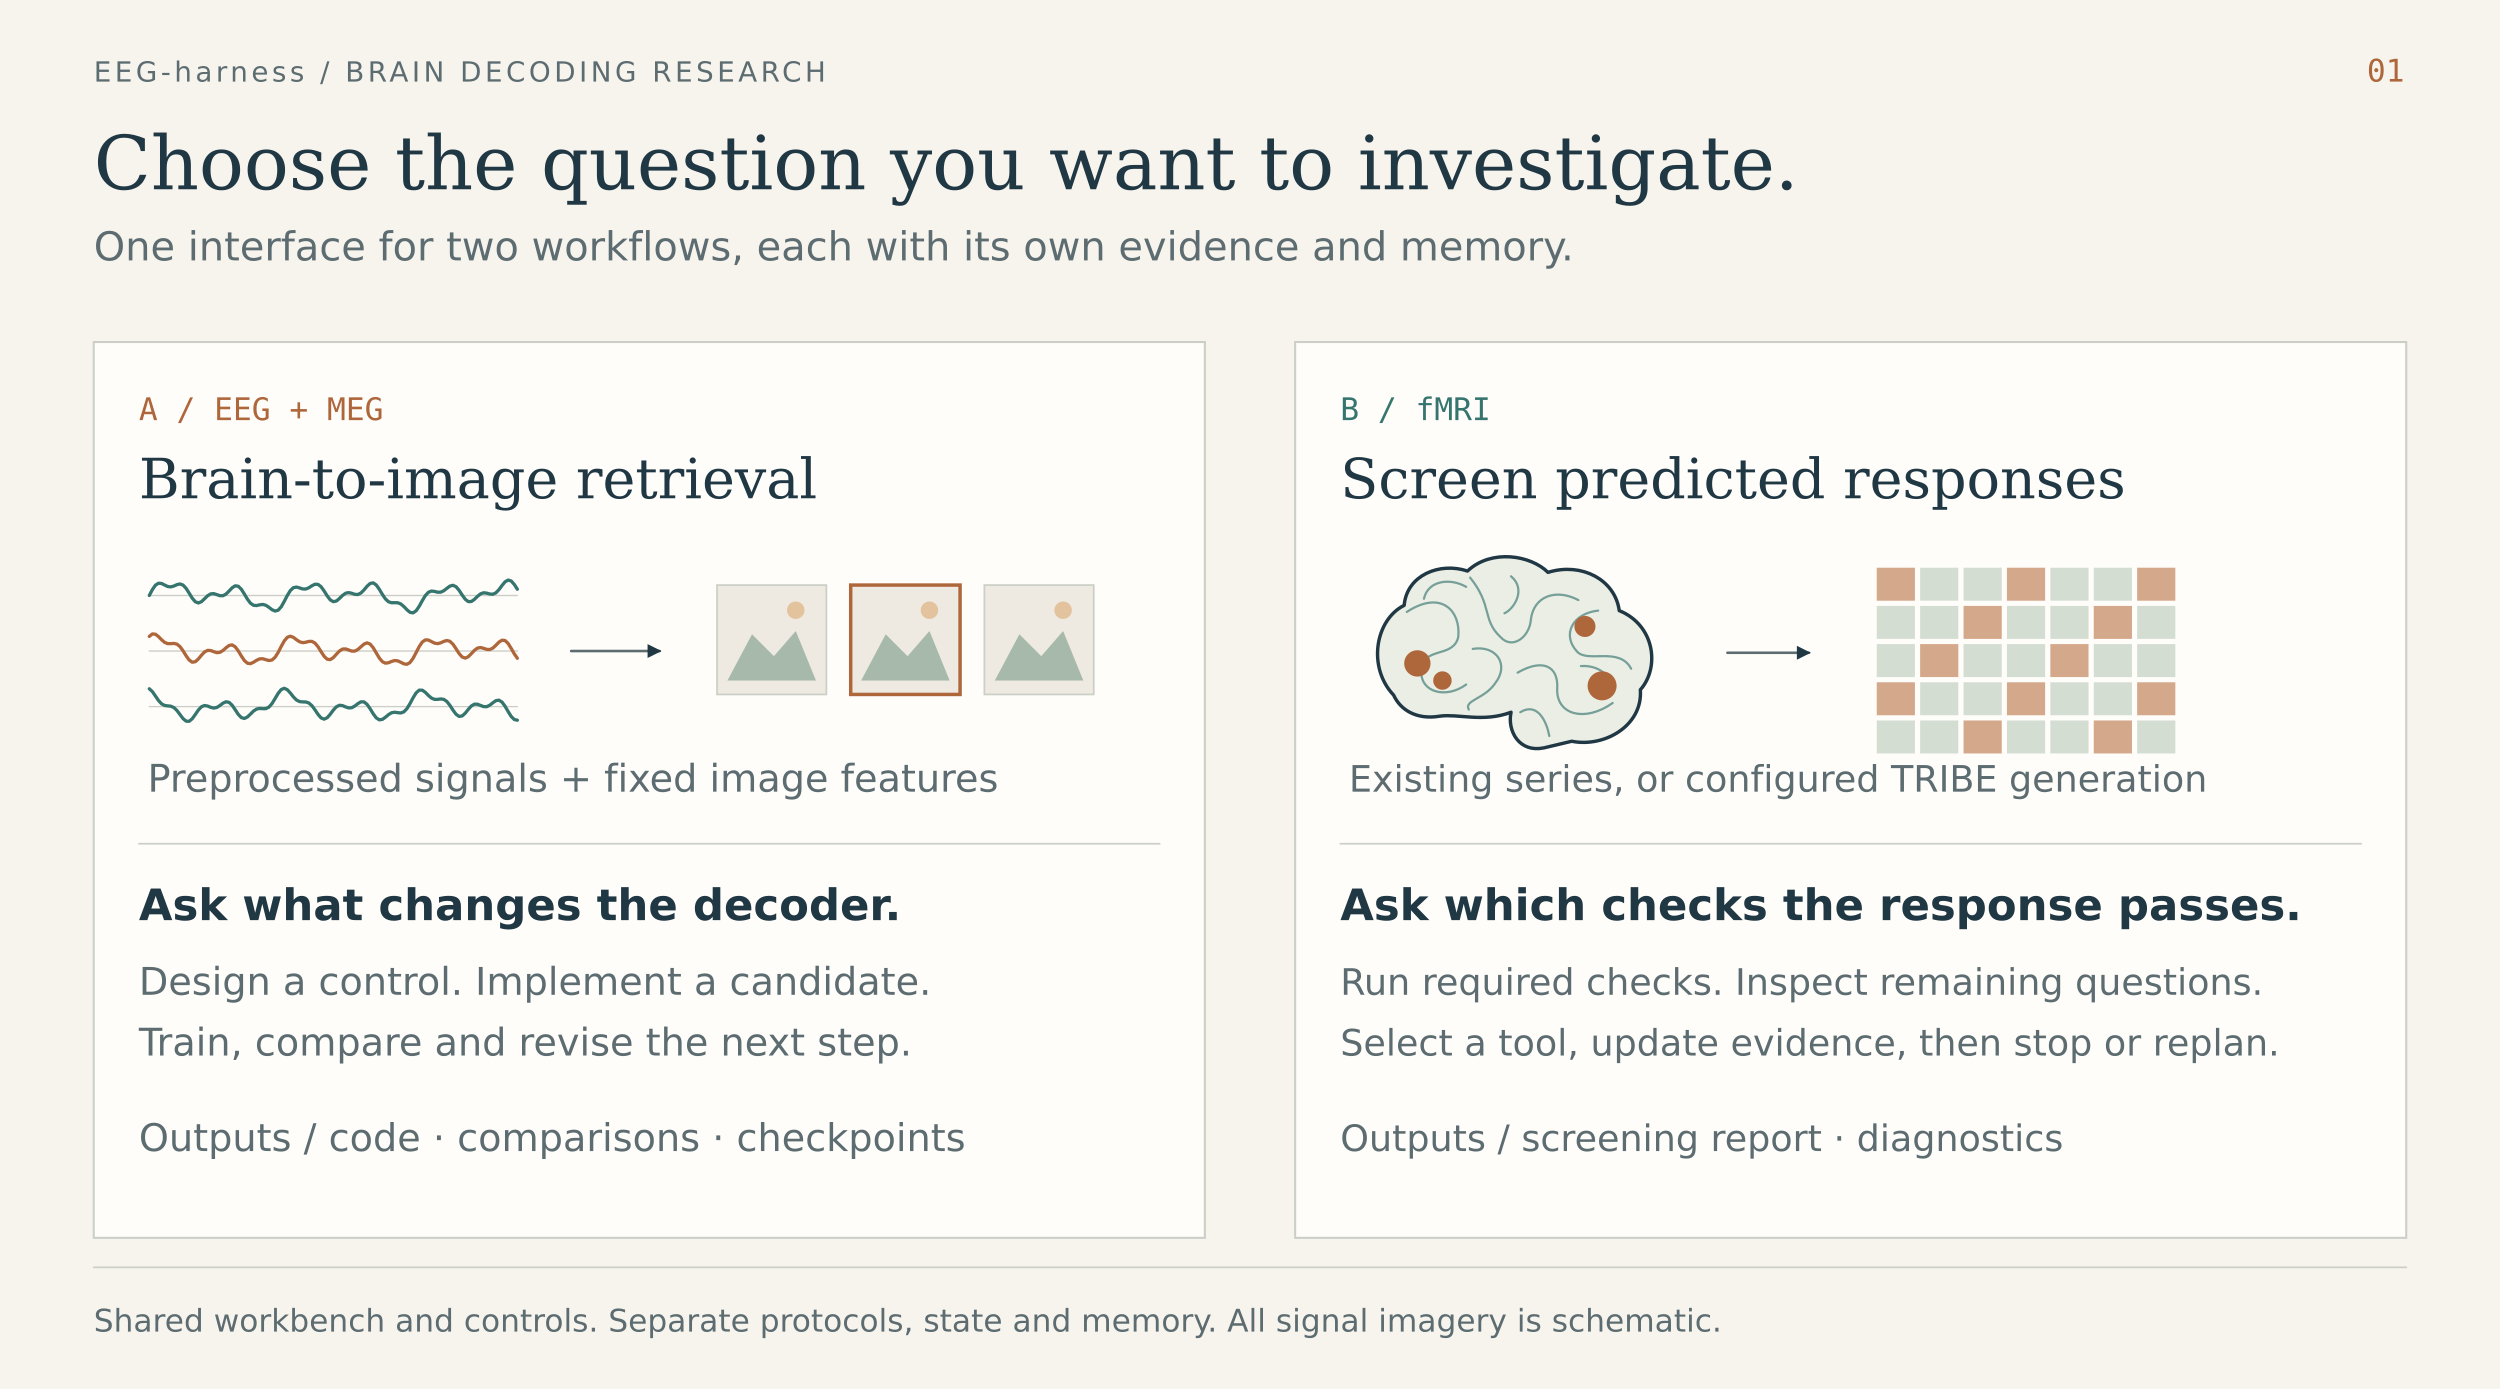
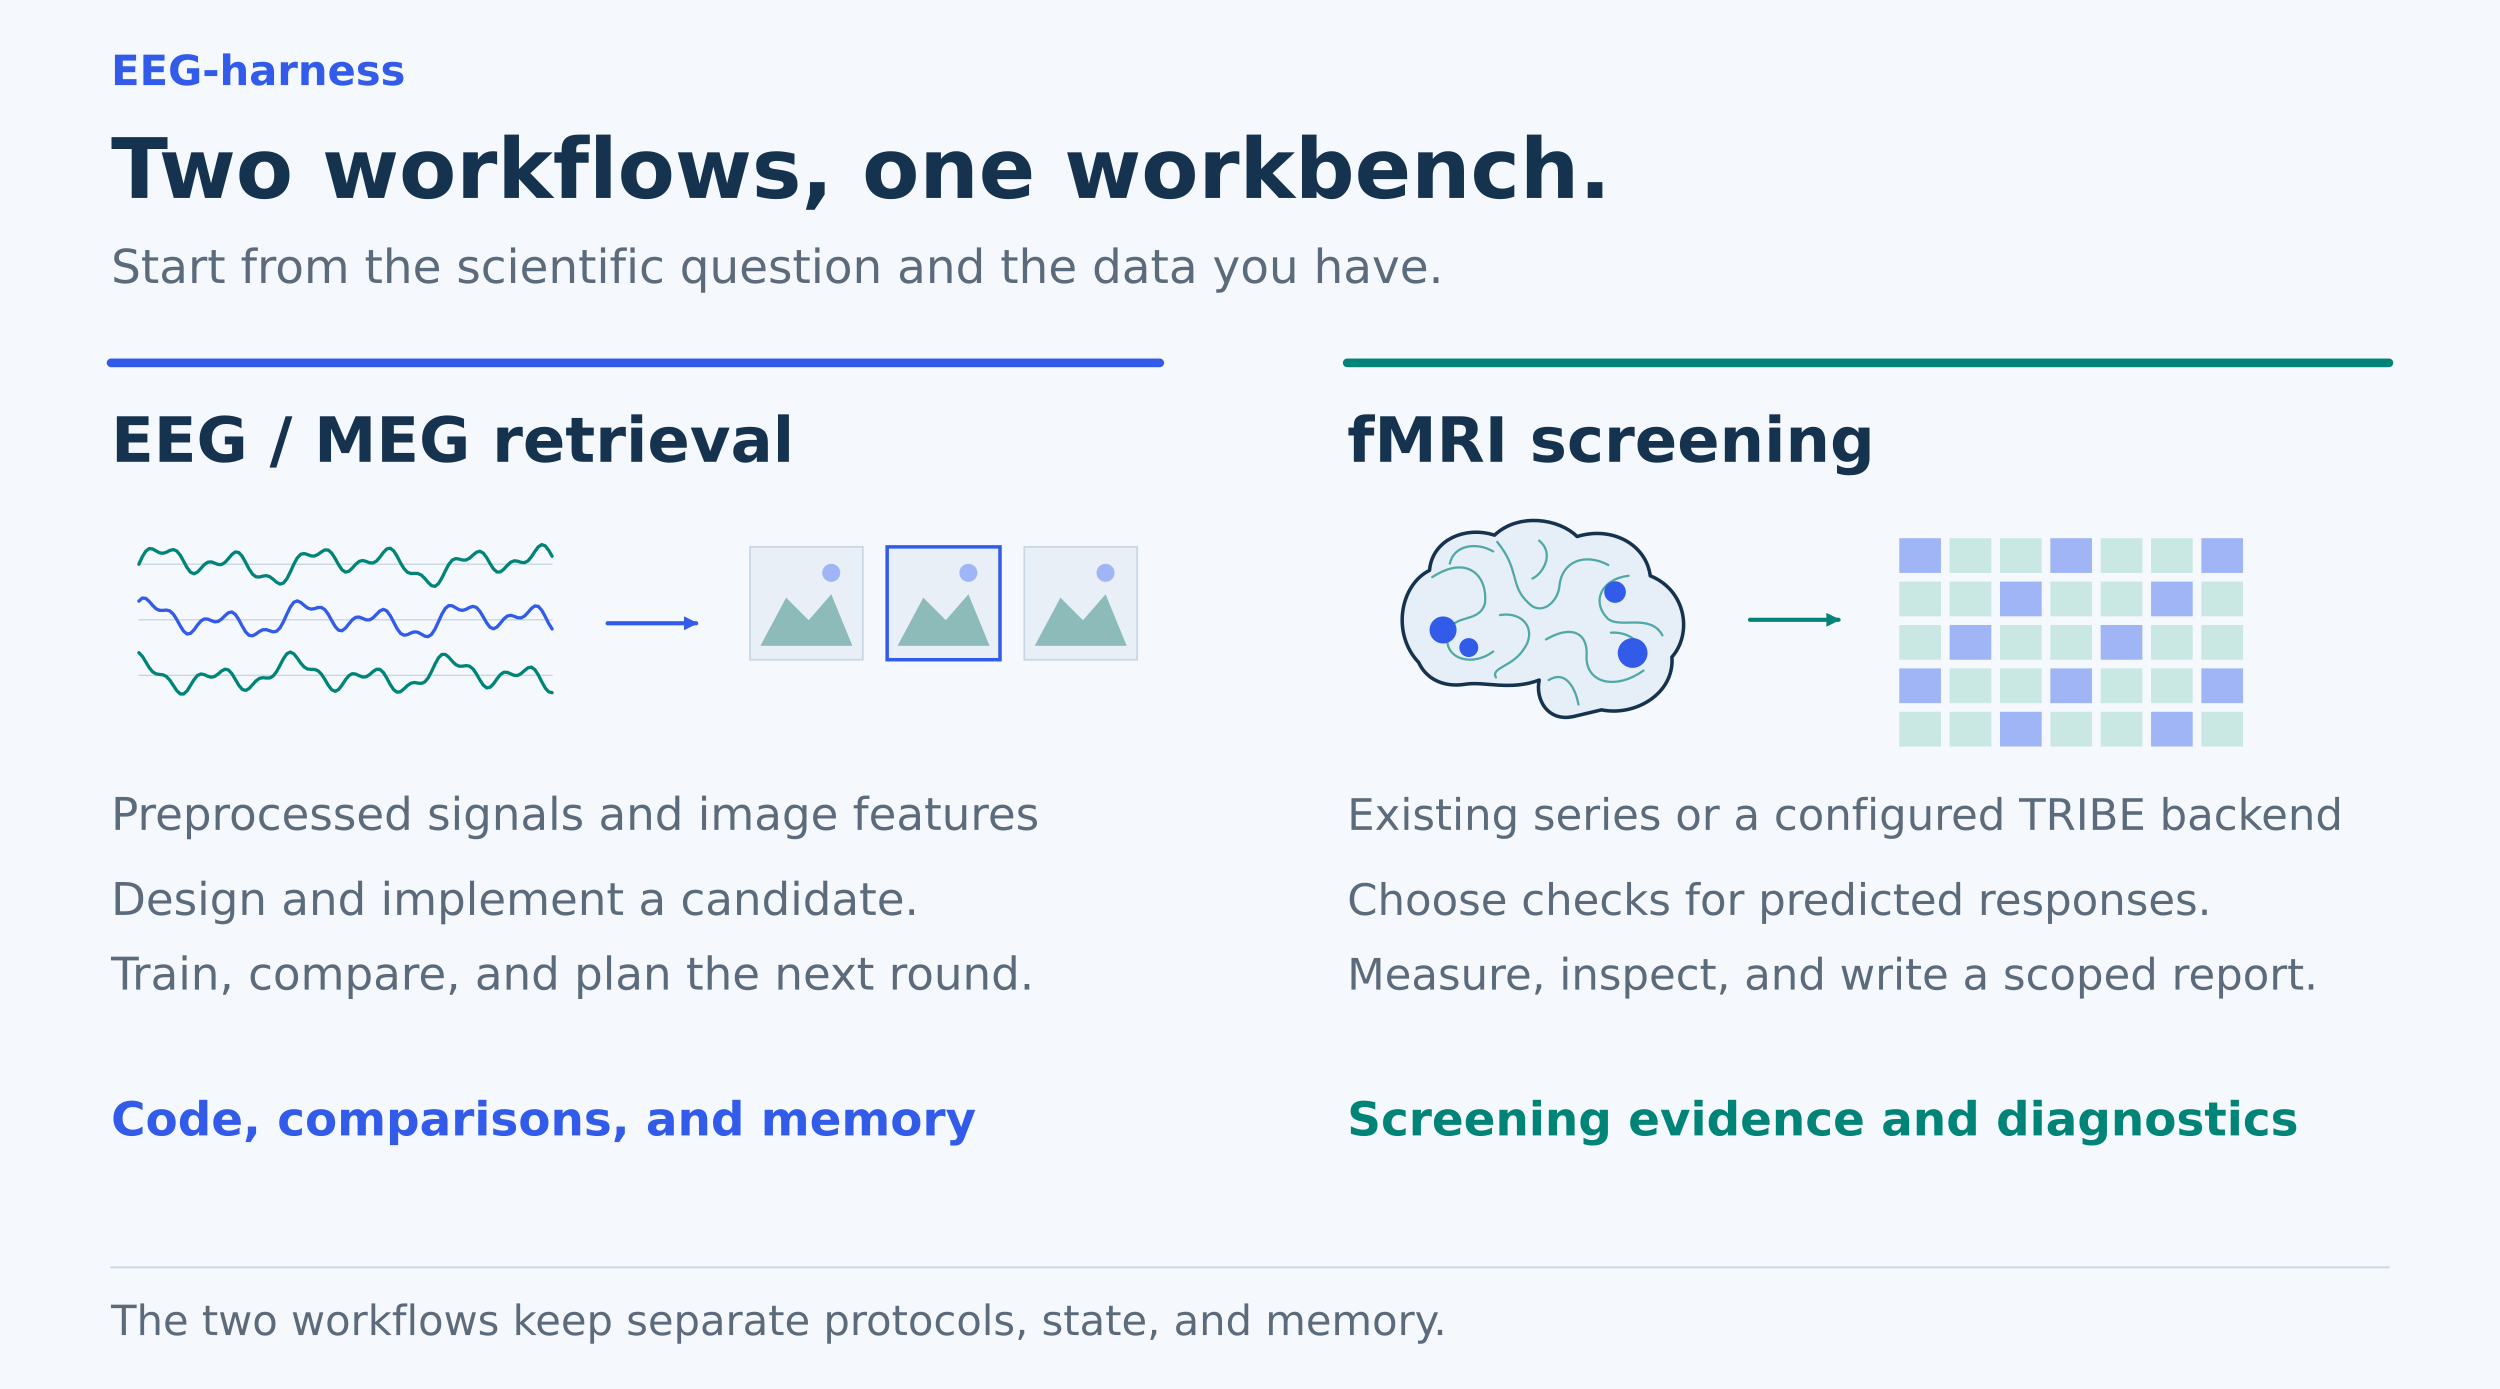
<svg xmlns="http://www.w3.org/2000/svg" width="1440" height="800" viewBox="0 0 1440 800" role="img" aria-labelledby="title desc">
  <defs>
    <marker id="arrow-ink" markerWidth="9" markerHeight="9" refX="7" refY="4" orient="auto" markerUnits="userSpaceOnUse">
-       <path d="M0 0 L8 4 L0 8" fill="#203744" />
+       <path d="M0 0 L8 4 L0 8" fill="#15324F" />
    </marker>
    <marker id="arrow-teal" markerWidth="9" markerHeight="9" refX="7" refY="4" orient="auto" markerUnits="userSpaceOnUse">
-       <path d="M0 0 L8 4 L0 8" fill="#35756E" />
+       <path d="M0 0 L8 4 L0 8" fill="#008478" />
    </marker>
-     <marker id="arrow-rust" markerWidth="9" markerHeight="9" refX="7" refY="4" orient="auto" markerUnits="userSpaceOnUse">
-       <path d="M0 0 L8 4 L0 8" fill="#AE663B" />
+     <marker id="arrow-blue" markerWidth="9" markerHeight="9" refX="7" refY="4" orient="auto" markerUnits="userSpaceOnUse">
+       <path d="M0 0 L8 4 L0 8" fill="#315BE8" />
    </marker>
  </defs>
-   <rect width="1440" height="800" fill="#F7F4EE" />
-   <text x="54" y="47" fill="#5C6C70" font-family="DejaVu Sans" font-size="16" font-weight="normal" text-anchor="start" letter-spacing="2">EEG-harness  /  BRAIN DECODING RESEARCH</text>
-   <text x="1385" y="47" fill="#AE663B" font-family="DejaVu Sans Mono" font-size="18" font-weight="normal" text-anchor="end" letter-spacing="0">01</text>
-   <text x="54" y="109" fill="#203744" font-family="DejaVu Serif" font-size="43" font-weight="normal" text-anchor="start" letter-spacing="0">Choose the question you want to investigate.</text>
-   <text x="54" y="150" fill="#5C6C70" font-family="DejaVu Sans" font-size="23" font-weight="normal" text-anchor="start" letter-spacing="0">One interface for two workflows, each with its own evidence and memory.</text>
-   <rect x="54" y="197" width="640" height="516" rx="0" fill="#FFFDFA" stroke="#CCCFC7" stroke-width="1.2" />
-   <rect x="746" y="197" width="640" height="516" rx="0" fill="#FFFDFA" stroke="#CCCFC7" stroke-width="1.2" />
-   <text x="80" y="242" fill="#AE663B" font-family="DejaVu Sans Mono" font-size="18" font-weight="normal" text-anchor="start" letter-spacing="0">A  /  EEG + MEG</text>
-   <text x="80" y="287" fill="#203744" font-family="DejaVu Serif" font-size="32" font-weight="normal" text-anchor="start" letter-spacing="0">Brain-to-image retrieval</text>
-   <path d="M86 343 H298" fill="none" stroke="#CCCFC7" stroke-width="0.8" stroke-linecap="round" stroke-linejoin="round" opacity="1" />
-   <path d="M86.00 343.00 L87.77 339.60 L89.53 337.07 L91.30 335.93 L93.07 336.09 L94.83 336.98 L96.60 337.83 L98.37 338.05 L100.13 337.56 L101.90 336.76 L103.67 336.36 L105.43 337.00 L107.20 338.89 L108.97 341.67 L110.73 344.55 L112.50 346.62 L114.27 347.30 L116.03 346.56 L117.80 344.91 L119.57 343.17 L121.33 342.08 L123.10 341.93 L124.87 342.49 L126.63 343.12 L128.40 343.14 L130.17 342.19 L131.93 340.45 L133.70 338.58 L135.47 337.44 L137.23 337.67 L139.00 339.40 L140.77 342.18 L142.53 345.15 L144.30 347.48 L146.07 348.67 L147.83 348.79 L149.60 348.38 L151.37 348.16 L153.13 348.63 L154.90 349.80 L156.67 351.17 L158.43 351.96 L160.20 351.49 L161.97 349.53 L163.73 346.42 L165.50 342.98 L167.27 340.13 L169.03 338.49 L170.80 338.15 L172.57 338.65 L174.33 339.24 L176.10 339.28 L177.87 338.57 L179.63 337.42 L181.40 336.53 L183.17 336.59 L184.93 337.95 L186.70 340.41 L188.47 343.23 L190.23 345.53 L192.00 346.57 L193.77 346.18 L195.53 344.72 L197.30 342.97 L199.07 341.70 L200.83 341.33 L202.60 341.73 L204.37 342.33 L206.13 342.44 L207.90 341.57 L209.67 339.79 L211.43 337.67 L213.20 336.07 L214.97 335.74 L216.73 336.96 L218.50 339.44 L220.27 342.42 L222.03 345.01 L223.80 346.63 L225.57 347.19 L227.33 347.14 L229.10 347.18 L230.87 347.88 L232.63 349.36 L234.40 351.22 L236.17 352.70 L237.93 353.01 L239.70 351.78 L241.47 349.21 L243.23 345.99 L245.00 343.05 L246.77 341.13 L248.53 340.44 L250.30 340.66 L252.07 341.11 L253.83 341.08 L255.60 340.28 L257.37 338.90 L259.13 337.60 L260.90 337.12 L262.67 337.94 L264.43 340.01 L266.20 342.71 L267.97 345.15 L269.73 346.52 L271.50 346.47 L273.27 345.23 L275.03 343.50 L276.80 342.07 L278.57 341.44 L280.33 341.64 L282.10 342.15 L283.87 342.28 L285.63 341.47 L287.40 339.63 L289.17 337.23 L290.93 335.12 L292.70 334.11 L294.47 334.67 L296.23 336.65 L298.00 339.40" fill="none" stroke="#35756E" stroke-width="1.9" stroke-linecap="round" stroke-linejoin="round" opacity="1" />
-   <path d="M86 375 H298" fill="none" stroke="#CCCFC7" stroke-width="0.8" stroke-linecap="round" stroke-linejoin="round" opacity="1" />
-   <path d="M86.00 366.56 L87.77 365.16 L89.53 365.31 L91.30 366.68 L93.07 368.51 L94.83 370.01 L96.60 370.73 L98.37 370.75 L100.13 370.61 L101.90 371.01 L103.67 372.43 L105.43 374.86 L107.20 377.72 L108.97 380.18 L110.73 381.43 L112.50 381.14 L114.27 379.56 L116.03 377.41 L117.80 375.55 L119.57 374.62 L121.33 374.69 L123.10 375.36 L124.87 375.92 L126.63 375.76 L128.40 374.71 L130.17 373.14 L131.93 371.80 L133.70 371.46 L135.47 372.55 L137.23 374.90 L139.00 377.85 L140.77 380.47 L142.53 382.03 L144.30 382.25 L146.07 381.44 L147.83 380.29 L149.60 379.50 L151.37 379.45 L153.13 379.98 L154.90 380.46 L156.67 380.17 L158.43 378.61 L160.20 375.81 L161.97 372.36 L163.73 369.17 L165.50 367.06 L167.27 366.45 L169.03 367.14 L170.80 368.48 L172.57 369.67 L174.33 370.17 L176.10 369.95 L177.87 369.46 L179.63 369.42 L181.40 370.40 L183.17 372.51 L184.93 375.33 L186.70 378.02 L188.47 379.72 L190.23 379.94 L192.00 378.77 L193.77 376.83 L195.53 374.96 L197.30 373.87 L199.07 373.78 L200.83 374.39 L202.60 375.02 L204.37 375.03 L206.13 374.12 L207.90 372.54 L209.67 370.99 L211.43 370.29 L213.20 370.99 L214.97 373.11 L216.73 376.09 L218.50 379.05 L220.27 381.15 L222.03 381.99 L223.80 381.73 L225.57 380.98 L227.33 380.47 L229.10 380.65 L230.87 381.46 L232.63 382.38 L234.40 382.63 L236.17 381.61 L237.93 379.20 L239.70 375.85 L241.47 372.42 L243.23 369.82 L245.00 368.57 L246.77 368.67 L248.53 369.55 L250.30 370.44 L252.07 370.74 L253.83 370.28 L255.60 369.45 L257.37 368.93 L259.13 369.38 L260.90 371.06 L262.67 373.66 L264.43 376.41 L266.20 378.42 L267.97 379.07 L269.73 378.27 L271.50 376.50 L273.27 374.60 L275.03 373.30 L276.80 372.98 L278.57 373.43 L280.33 374.05 L282.10 374.14 L283.87 373.31 L285.63 371.67 L287.40 369.87 L289.17 368.74 L290.93 368.95 L292.70 370.68 L294.47 373.52 L296.23 376.63 L298.00 379.15" fill="none" stroke="#AE663B" stroke-width="1.9" stroke-linecap="round" stroke-linejoin="round" opacity="1" />
-   <path d="M86 407 H298" fill="none" stroke="#CCCFC7" stroke-width="0.8" stroke-linecap="round" stroke-linejoin="round" opacity="1" />
-   <path d="M86.00 396.74 L87.77 398.37 L89.53 400.91 L91.30 403.50 L93.07 405.41 L94.83 406.35 L96.60 406.59 L98.37 406.76 L100.13 407.54 L101.90 409.21 L103.67 411.56 L105.43 413.91 L107.20 415.40 L108.97 415.45 L110.73 413.99 L112.50 411.54 L114.27 408.96 L116.03 407.09 L117.80 406.37 L119.57 406.67 L121.33 407.41 L123.10 407.85 L124.87 407.51 L126.63 406.40 L128.40 405.05 L130.17 404.22 L131.93 404.55 L133.70 406.21 L135.47 408.79 L137.23 411.46 L139.00 413.32 L140.77 413.83 L142.53 412.96 L144.30 411.27 L146.07 409.53 L147.83 408.39 L149.60 408.06 L151.37 408.21 L153.13 408.18 L154.90 407.29 L156.67 405.27 L158.43 402.39 L160.20 399.39 L161.97 397.19 L163.73 396.45 L165.50 397.27 L167.27 399.21 L169.03 401.45 L170.80 403.23 L172.57 404.12 L174.33 404.30 L176.10 404.33 L177.87 404.90 L179.63 406.44 L181.40 408.83 L183.17 411.47 L184.93 413.51 L186.70 414.23 L188.47 413.40 L190.23 411.40 L192.00 409.01 L193.77 407.10 L195.53 406.24 L197.30 406.43 L199.07 407.18 L200.83 407.77 L202.60 407.64 L204.37 406.67 L206.13 405.29 L207.90 404.25 L209.67 404.29 L211.43 405.70 L213.20 408.24 L214.97 411.15 L216.73 413.50 L218.50 414.63 L220.27 414.36 L222.03 413.11 L223.80 411.60 L225.57 410.54 L227.33 410.25 L229.10 410.50 L230.87 410.66 L232.63 410.02 L234.40 408.17 L236.17 405.25 L237.93 401.92 L239.70 399.09 L241.47 397.53 L243.23 397.53 L245.00 398.80 L246.77 400.59 L248.53 402.10 L250.30 402.84 L252.07 402.84 L253.83 402.60 L255.60 402.83 L257.37 404.04 L259.13 406.27 L260.90 409.01 L262.67 411.40 L264.43 412.66 L266.20 412.39 L267.97 410.80 L269.73 408.59 L271.50 406.64 L273.27 405.60 L275.03 405.63 L276.80 406.33 L278.57 407.01 L280.33 407.05 L282.10 406.21 L283.87 404.81 L285.63 403.58 L287.40 403.30 L289.17 404.42 L290.93 406.83 L292.70 409.89 L294.47 412.69 L296.23 414.44 L298.00 414.84" fill="none" stroke="#35756E" stroke-width="1.9" stroke-linecap="round" stroke-linejoin="round" opacity="1" />
-   <path d="M329 375 H380" fill="none" stroke="#5C6C70" stroke-width="1.5" stroke-linecap="round" stroke-linejoin="round" opacity="1" marker-end="url(#arrow-ink)" />
-   <rect x="413" y="337" width="63" height="63" rx="0" fill="#EEEAE1" stroke="#CCCFC7" stroke-width="1" />
-   <circle cx="458.36" cy="351.49" r="5.04" fill="#E3C39D" stroke="none" stroke-width="1" />
-   <path d="M419 392 L433.16 365.35 L445.76 377.95 L458.36 363.46 L470 392 Z" fill="#A7B9AA" stroke="none" stroke-width="0" stroke-linecap="round" stroke-linejoin="round" opacity="1" />
-   <rect x="490" y="337" width="63" height="63" rx="0" fill="#EEEAE1" stroke="#AE663B" stroke-width="2" />
-   <circle cx="535.36" cy="351.49" r="5.04" fill="#E3C39D" stroke="none" stroke-width="1" />
-   <path d="M496 392 L510.16 365.35 L522.76 377.95 L535.36 363.46 L547 392 Z" fill="#A7B9AA" stroke="none" stroke-width="0" stroke-linecap="round" stroke-linejoin="round" opacity="1" />
-   <rect x="567" y="337" width="63" height="63" rx="0" fill="#EEEAE1" stroke="#CCCFC7" stroke-width="1" />
-   <circle cx="612.36" cy="351.49" r="5.04" fill="#E3C39D" stroke="none" stroke-width="1" />
-   <path d="M573 392 L587.16 365.35 L599.76 377.95 L612.36 363.46 L624 392 Z" fill="#A7B9AA" stroke="none" stroke-width="0" stroke-linecap="round" stroke-linejoin="round" opacity="1" />
-   <text x="85" y="456" fill="#5C6C70" font-family="DejaVu Sans" font-size="22" font-weight="normal" text-anchor="start" letter-spacing="0">Preprocessed signals + fixed image features</text>
-   <path d="M80 486 H668" fill="none" stroke="#CCCFC7" stroke-width="1" stroke-linecap="round" stroke-linejoin="round" opacity="1" />
-   <text x="80" y="530" fill="#203744" font-family="DejaVu Sans" font-size="25" font-weight="bold" text-anchor="start" letter-spacing="0">Ask what changes the decoder.</text>
-   <text x="80" y="573" fill="#5C6C70" font-family="DejaVu Sans" font-size="22" font-weight="normal" text-anchor="start" letter-spacing="0">Design a control. Implement a candidate.</text>
-   <text x="80" y="608" fill="#5C6C70" font-family="DejaVu Sans" font-size="22" font-weight="normal" text-anchor="start" letter-spacing="0">Train, compare and revise the next step.</text>
-   <text x="80" y="663" fill="#5C6C70" font-family="DejaVu Sans" font-size="22" font-weight="normal" text-anchor="start" letter-spacing="0">Outputs  /  code · comparisons · checkpoints</text>
-   <text x="772" y="242" fill="#35756E" font-family="DejaVu Sans Mono" font-size="18" font-weight="normal" text-anchor="start" letter-spacing="0">B  /  fMRI</text>
-   <text x="772" y="287" fill="#203744" font-family="DejaVu Serif" font-size="32" font-weight="normal" text-anchor="start" letter-spacing="0">Screen predicted responses</text>
-   <g transform="translate(786 316) scale(0.76)">
-     <path d="M22 111 C2 90 8 54 30 43 C32 20 57 10 78 17 C96 0 126 5 139 18 C165 10 190 24 193 47 C220 58 224 90 209 107 C211 134 182 151 157 146 L136 151 C117 155 108 138 111 124 C90 132 71 125 57 127 C39 130 27 122 22 111 Z" fill="#EBEEE5" stroke="#203744" stroke-width="2.6" stroke-linecap="round" stroke-linejoin="round" opacity="1" />
-     <path d="M32 48 C58 31 73 47 71 67 C67 84 43 73 43 94 C43 109 62 114 77 103" fill="none" stroke="#35756E" stroke-width="1.7" stroke-linecap="round" stroke-linejoin="round" opacity="0.65" />
-     <path d="M80 22 C97 43 89 54 103 67 C112 77 125 67 126 54 C128 36 145 30 162 39" fill="none" stroke="#35756E" stroke-width="1.7" stroke-linecap="round" stroke-linejoin="round" opacity="0.65" />
-     <path d="M45 38 C48 24 65 22 77 29" fill="none" stroke="#35756E" stroke-width="1.7" stroke-linecap="round" stroke-linejoin="round" opacity="0.65" />
-     <path d="M111 21 C123 31 113 46 106 49" fill="none" stroke="#35756E" stroke-width="1.7" stroke-linecap="round" stroke-linejoin="round" opacity="0.65" />
-     <path d="M177 47 C158 49 149 65 161 78 C169 87 193 74 202 91" fill="none" stroke="#35756E" stroke-width="1.7" stroke-linecap="round" stroke-linejoin="round" opacity="0.65" />
-     <path d="M82 76 C100 73 110 88 99 102 C91 114 75 115 79 122" fill="none" stroke="#35756E" stroke-width="1.7" stroke-linecap="round" stroke-linejoin="round" opacity="0.65" />
-     <path d="M116 94 C135 83 147 89 146 106 C145 126 167 132 188 117" fill="none" stroke="#35756E" stroke-width="1.7" stroke-linecap="round" stroke-linejoin="round" opacity="0.65" />
-     <path d="M164 89 C181 88 191 101 184 111" fill="none" stroke="#35756E" stroke-width="1.7" stroke-linecap="round" stroke-linejoin="round" opacity="0.65" />
-     <path d="M118 124 C131 116 138 131 140 142" fill="none" stroke="#35756E" stroke-width="1.7" stroke-linecap="round" stroke-linejoin="round" opacity="0.65" />
-     <circle cx="40" cy="87" r="10" fill="#AE663B" stroke="none" stroke-width="0" />
-     <circle cx="59" cy="100" r="7" fill="#AE663B" stroke="none" stroke-width="0" />
-     <circle cx="167" cy="59" r="8" fill="#AE663B" stroke="none" stroke-width="0" />
-     <circle cx="180" cy="104" r="11" fill="#AE663B" stroke="none" stroke-width="0" />
+   <rect width="1440" height="800" fill="#F5F8FC" />
+   <text x="64" y="49" fill="#315BE8" font-family="DejaVu Sans" font-size="24" font-weight="bold" text-anchor="start" letter-spacing="0">EEG-harness</text>
+   <text x="64" y="114" fill="#15324F" font-family="DejaVu Sans" font-size="48" font-weight="bold" text-anchor="start" letter-spacing="0">Two workflows, one workbench.</text>
+   <text x="64" y="163" fill="#5B6B7C" font-family="DejaVu Sans" font-size="27" font-weight="normal" text-anchor="start" letter-spacing="0">Start from the scientific question and the data you have.</text>
+   <path d="M64 209 H668" fill="none" stroke="#315BE8" stroke-width="5" stroke-linecap="round" stroke-linejoin="round" opacity="1" />
+   <path d="M776 209 H1376" fill="none" stroke="#008478" stroke-width="5" stroke-linecap="round" stroke-linejoin="round" opacity="1" />
+   <text x="64" y="266" fill="#15324F" font-family="DejaVu Sans" font-size="36" font-weight="bold" text-anchor="start" letter-spacing="0">EEG / MEG retrieval</text>
+   <text x="776" y="266" fill="#15324F" font-family="DejaVu Sans" font-size="36" font-weight="bold" text-anchor="start" letter-spacing="0">fMRI screening</text>
+   <path d="M80 325 H318" fill="none" stroke="#C9D6E4" stroke-width="0.8" stroke-linecap="round" stroke-linejoin="round" opacity="1" />
+   <path d="M80.00 325.00 L81.98 320.67 L83.97 317.45 L85.95 316.00 L87.93 316.20 L89.92 317.34 L91.90 318.41 L93.88 318.70 L95.87 318.07 L97.85 317.05 L99.83 316.55 L101.82 317.37 L103.80 319.77 L105.78 323.31 L107.77 326.97 L109.75 329.61 L111.73 330.48 L113.72 329.53 L115.70 327.43 L117.68 325.22 L119.67 323.83 L121.65 323.64 L123.63 324.35 L125.62 325.15 L127.60 325.18 L129.58 323.97 L131.57 321.75 L133.55 319.38 L135.53 317.93 L137.52 318.22 L139.50 320.42 L141.48 323.95 L143.47 327.74 L145.45 330.70 L147.43 332.21 L149.42 332.36 L151.40 331.85 L153.38 331.57 L155.37 332.17 L157.35 333.66 L159.33 335.40 L161.32 336.41 L163.30 335.81 L165.28 333.30 L167.27 329.35 L169.25 324.98 L171.23 321.35 L173.22 319.26 L175.20 318.83 L177.18 319.46 L179.17 320.21 L181.15 320.27 L183.13 319.36 L185.12 317.90 L187.10 316.76 L189.08 316.84 L191.07 318.58 L193.05 321.70 L195.03 325.30 L197.02 328.21 L199.00 329.55 L200.98 329.04 L202.97 327.19 L204.95 324.96 L206.93 323.35 L208.92 322.87 L210.90 323.38 L212.88 324.15 L214.87 324.28 L216.85 323.18 L218.83 320.92 L220.82 318.22 L222.80 316.18 L224.78 315.76 L226.77 317.31 L228.75 320.47 L230.73 324.26 L232.72 327.56 L234.70 329.62 L236.68 330.33 L238.67 330.27 L240.65 330.32 L242.63 331.21 L244.62 333.10 L246.60 335.47 L248.58 337.34 L250.57 337.74 L252.55 336.18 L254.53 332.90 L256.52 328.81 L258.50 325.07 L260.48 322.62 L262.47 321.74 L264.45 322.03 L266.43 322.59 L268.42 322.56 L270.40 321.54 L272.38 319.78 L274.37 318.12 L276.35 317.51 L278.33 318.56 L280.32 321.19 L282.30 324.63 L284.28 327.73 L286.27 329.47 L288.25 329.41 L290.23 327.84 L292.22 325.64 L294.20 323.81 L296.18 323.02 L298.17 323.26 L300.15 323.92 L302.13 324.09 L304.12 323.05 L306.10 320.71 L308.08 317.66 L310.07 314.97 L312.05 313.69 L314.03 314.40 L316.02 316.92 L318.00 320.41" fill="none" stroke="#008478" stroke-width="1.9" stroke-linecap="round" stroke-linejoin="round" opacity="1" />
+   <path d="M80 357 H318" fill="none" stroke="#C9D6E4" stroke-width="0.8" stroke-linecap="round" stroke-linejoin="round" opacity="1" />
+   <path d="M80.00 346.25 L81.98 344.47 L83.97 344.67 L85.95 346.41 L87.93 348.73 L89.92 350.65 L91.90 351.56 L93.88 351.59 L95.87 351.41 L97.85 351.92 L99.83 353.73 L101.82 356.82 L103.80 360.47 L105.78 363.59 L107.77 365.19 L109.75 364.82 L111.73 362.80 L113.72 360.06 L115.70 357.70 L117.68 356.51 L119.67 356.61 L121.65 357.46 L123.63 358.17 L125.62 357.96 L127.60 356.63 L129.58 354.63 L131.57 352.93 L133.55 352.50 L135.53 353.88 L137.52 356.88 L139.50 360.63 L141.48 363.97 L143.47 365.95 L145.45 366.23 L147.43 365.19 L149.42 363.73 L151.40 362.73 L153.38 362.67 L155.37 363.33 L157.35 363.96 L159.33 363.58 L161.32 361.60 L163.30 358.03 L165.28 353.64 L167.27 349.58 L169.25 346.90 L171.23 346.12 L173.22 347.00 L175.20 348.70 L177.18 350.21 L179.17 350.85 L181.15 350.57 L183.13 349.95 L185.12 349.89 L187.10 351.14 L189.08 353.84 L191.07 357.42 L193.05 360.84 L195.03 363.01 L197.02 363.29 L199.00 361.80 L200.98 359.32 L202.97 356.95 L204.95 355.56 L206.93 355.45 L208.92 356.22 L210.90 357.03 L212.88 357.04 L214.87 355.88 L216.85 353.86 L218.83 351.89 L220.82 351.00 L222.80 351.90 L224.78 354.60 L226.77 358.39 L228.75 362.15 L230.73 364.82 L232.72 365.89 L234.70 365.56 L236.68 364.61 L238.67 363.96 L240.65 364.18 L242.63 365.23 L244.62 366.39 L246.60 366.71 L248.58 365.41 L250.57 362.34 L252.55 358.08 L254.53 353.72 L256.52 350.41 L258.50 348.82 L260.48 348.94 L262.47 350.06 L264.45 351.20 L266.43 351.58 L268.42 351.00 L270.40 349.93 L272.38 349.27 L274.37 349.84 L276.35 351.98 L278.33 355.29 L280.32 358.79 L282.30 361.36 L284.28 362.18 L286.27 361.16 L288.25 358.91 L290.23 356.49 L292.22 354.84 L294.20 354.43 L296.18 355.01 L298.17 355.79 L300.15 355.91 L302.13 354.84 L304.12 352.77 L306.10 350.47 L308.08 349.03 L310.07 349.30 L312.05 351.50 L314.03 355.11 L316.02 359.08 L318.00 362.28" fill="none" stroke="#315BE8" stroke-width="1.9" stroke-linecap="round" stroke-linejoin="round" opacity="1" />
+   <path d="M80 389 H318" fill="none" stroke="#C9D6E4" stroke-width="0.8" stroke-linecap="round" stroke-linejoin="round" opacity="1" />
+   <path d="M80.00 375.94 L81.98 378.02 L83.97 381.25 L85.95 384.55 L87.93 386.97 L89.92 388.17 L91.90 388.47 L93.88 388.70 L95.87 389.68 L97.85 391.81 L99.83 394.81 L101.82 397.79 L103.80 399.69 L105.78 399.75 L107.77 397.89 L109.75 394.77 L111.73 391.49 L113.72 389.11 L115.70 388.20 L117.68 388.58 L119.67 389.52 L121.65 390.08 L123.63 389.65 L125.62 388.24 L127.60 386.52 L129.58 385.46 L131.57 385.88 L133.55 387.99 L135.53 391.28 L137.52 394.67 L139.50 397.05 L141.48 397.69 L143.47 396.59 L145.45 394.43 L147.43 392.21 L149.42 390.77 L151.40 390.35 L153.38 390.55 L155.37 390.50 L157.35 389.37 L159.33 386.79 L161.32 383.13 L163.30 379.32 L165.28 376.52 L167.27 375.57 L169.25 376.61 L171.23 379.08 L173.22 381.94 L175.20 384.20 L177.18 385.34 L179.17 385.56 L181.15 385.60 L183.13 386.33 L185.12 388.28 L187.10 391.33 L189.08 394.69 L191.07 397.28 L193.05 398.20 L195.03 397.15 L197.02 394.60 L199.00 391.55 L200.98 389.13 L202.97 388.03 L204.95 388.28 L206.93 389.23 L208.92 389.98 L210.90 389.81 L212.88 388.58 L214.87 386.82 L216.85 385.50 L218.83 385.55 L220.82 387.35 L222.80 390.58 L224.78 394.28 L226.77 397.28 L228.75 398.71 L230.73 398.37 L232.72 396.77 L234.70 394.85 L236.68 393.51 L238.67 393.13 L240.65 393.45 L242.63 393.65 L244.62 392.84 L246.60 390.49 L248.58 386.77 L250.57 382.53 L252.55 378.93 L254.53 376.95 L256.52 376.95 L258.50 378.56 L260.48 380.84 L262.47 382.77 L264.45 383.71 L266.43 383.71 L268.42 383.40 L270.40 383.70 L272.38 385.24 L274.37 388.07 L276.35 391.55 L278.33 394.60 L280.32 396.20 L282.30 395.86 L284.28 393.84 L286.27 391.03 L288.25 388.55 L290.23 387.22 L292.22 387.26 L294.20 388.15 L296.18 389.02 L298.17 389.06 L300.15 387.99 L302.13 386.22 L304.12 384.65 L306.10 384.29 L308.08 385.71 L310.07 388.78 L312.05 392.68 L314.03 396.24 L316.02 398.47 L318.00 398.98" fill="none" stroke="#008478" stroke-width="1.9" stroke-linecap="round" stroke-linejoin="round" opacity="1" />
+   <path d="M350 359 H401" fill="none" stroke="#315BE8" stroke-width="2.4" stroke-linecap="round" stroke-linejoin="round" opacity="1" marker-end="url(#arrow-blue)" />
+   <rect x="432" y="315" width="65" height="65" rx="0" fill="#E8EFF7" stroke="#C9D6E4" stroke-width="1" />
+   <circle cx="478.8" cy="329.95" r="5.2" fill="#9FB5F5" stroke="none" stroke-width="1" />
+   <path d="M438 372 L452.8 344.25 L465.8 357.25 L478.8 342.3 L491 372 Z" fill="#8CBBB9" stroke="none" stroke-width="0" stroke-linecap="round" stroke-linejoin="round" opacity="1" />
+   <rect x="511" y="315" width="65" height="65" rx="0" fill="#E8EFF7" stroke="#315BE8" stroke-width="2" />
+   <circle cx="557.8" cy="329.95" r="5.2" fill="#9FB5F5" stroke="none" stroke-width="1" />
+   <path d="M517 372 L531.8 344.25 L544.8 357.25 L557.8 342.3 L570 372 Z" fill="#8CBBB9" stroke="none" stroke-width="0" stroke-linecap="round" stroke-linejoin="round" opacity="1" />
+   <rect x="590" y="315" width="65" height="65" rx="0" fill="#E8EFF7" stroke="#C9D6E4" stroke-width="1" />
+   <circle cx="636.8" cy="329.95" r="5.2" fill="#9FB5F5" stroke="none" stroke-width="1" />
+   <path d="M596 372 L610.8 344.25 L623.8 357.25 L636.8 342.3 L649 372 Z" fill="#8CBBB9" stroke="none" stroke-width="0" stroke-linecap="round" stroke-linejoin="round" opacity="1" />
+   <g transform="translate(800 295) scale(0.78)">
+     <path d="M22 111 C2 90 8 54 30 43 C32 20 57 10 78 17 C96 0 126 5 139 18 C165 10 190 24 193 47 C220 58 224 90 209 107 C211 134 182 151 157 146 L136 151 C117 155 108 138 111 124 C90 132 71 125 57 127 C39 130 27 122 22 111 Z" fill="#E6EFF7" stroke="#15324F" stroke-width="2.6" stroke-linecap="round" stroke-linejoin="round" opacity="1" />
+     <path d="M32 48 C58 31 73 47 71 67 C67 84 43 73 43 94 C43 109 62 114 77 103" fill="none" stroke="#008478" stroke-width="1.7" stroke-linecap="round" stroke-linejoin="round" opacity="0.65" />
+     <path d="M80 22 C97 43 89 54 103 67 C112 77 125 67 126 54 C128 36 145 30 162 39" fill="none" stroke="#008478" stroke-width="1.7" stroke-linecap="round" stroke-linejoin="round" opacity="0.65" />
+     <path d="M45 38 C48 24 65 22 77 29" fill="none" stroke="#008478" stroke-width="1.7" stroke-linecap="round" stroke-linejoin="round" opacity="0.65" />
+     <path d="M111 21 C123 31 113 46 106 49" fill="none" stroke="#008478" stroke-width="1.7" stroke-linecap="round" stroke-linejoin="round" opacity="0.65" />
+     <path d="M177 47 C158 49 149 65 161 78 C169 87 193 74 202 91" fill="none" stroke="#008478" stroke-width="1.7" stroke-linecap="round" stroke-linejoin="round" opacity="0.65" />
+     <path d="M82 76 C100 73 110 88 99 102 C91 114 75 115 79 122" fill="none" stroke="#008478" stroke-width="1.7" stroke-linecap="round" stroke-linejoin="round" opacity="0.65" />
+     <path d="M116 94 C135 83 147 89 146 106 C145 126 167 132 188 117" fill="none" stroke="#008478" stroke-width="1.7" stroke-linecap="round" stroke-linejoin="round" opacity="0.65" />
+     <path d="M164 89 C181 88 191 101 184 111" fill="none" stroke="#008478" stroke-width="1.7" stroke-linecap="round" stroke-linejoin="round" opacity="0.65" />
+     <path d="M118 124 C131 116 138 131 140 142" fill="none" stroke="#008478" stroke-width="1.7" stroke-linecap="round" stroke-linejoin="round" opacity="0.65" />
+     <circle cx="40" cy="87" r="10" fill="#315BE8" stroke="none" stroke-width="0" />
+     <circle cx="59" cy="100" r="7" fill="#315BE8" stroke="none" stroke-width="0" />
+     <circle cx="167" cy="59" r="8" fill="#315BE8" stroke="none" stroke-width="0" />
+     <circle cx="180" cy="104" r="11" fill="#315BE8" stroke="none" stroke-width="0" />
  </g>
-   <path d="M995 376 H1042" fill="none" stroke="#5C6C70" stroke-width="1.5" stroke-linecap="round" stroke-linejoin="round" opacity="1" marker-end="url(#arrow-ink)" />
-   <rect x="1081" y="327" width="22" height="19" rx="0" fill="#D4A88B" stroke="none" stroke-width="1.2" />
-   <rect x="1106" y="327" width="22" height="19" rx="0" fill="#D4DDD2" stroke="none" stroke-width="1.2" />
-   <rect x="1131" y="327" width="22" height="19" rx="0" fill="#D4DDD2" stroke="none" stroke-width="1.2" />
-   <rect x="1156" y="327" width="22" height="19" rx="0" fill="#D4A88B" stroke="none" stroke-width="1.2" />
-   <rect x="1181" y="327" width="22" height="19" rx="0" fill="#D4DDD2" stroke="none" stroke-width="1.2" />
-   <rect x="1206" y="327" width="22" height="19" rx="0" fill="#D4DDD2" stroke="none" stroke-width="1.2" />
-   <rect x="1231" y="327" width="22" height="19" rx="0" fill="#D4A88B" stroke="none" stroke-width="1.2" />
-   <rect x="1081" y="349" width="22" height="19" rx="0" fill="#D4DDD2" stroke="none" stroke-width="1.2" />
-   <rect x="1106" y="349" width="22" height="19" rx="0" fill="#D4DDD2" stroke="none" stroke-width="1.2" />
-   <rect x="1131" y="349" width="22" height="19" rx="0" fill="#D4A88B" stroke="none" stroke-width="1.2" />
-   <rect x="1156" y="349" width="22" height="19" rx="0" fill="#D4DDD2" stroke="none" stroke-width="1.2" />
-   <rect x="1181" y="349" width="22" height="19" rx="0" fill="#D4DDD2" stroke="none" stroke-width="1.2" />
-   <rect x="1206" y="349" width="22" height="19" rx="0" fill="#D4A88B" stroke="none" stroke-width="1.2" />
-   <rect x="1231" y="349" width="22" height="19" rx="0" fill="#D4DDD2" stroke="none" stroke-width="1.2" />
-   <rect x="1081" y="371" width="22" height="19" rx="0" fill="#D4DDD2" stroke="none" stroke-width="1.2" />
-   <rect x="1106" y="371" width="22" height="19" rx="0" fill="#D4A88B" stroke="none" stroke-width="1.2" />
-   <rect x="1131" y="371" width="22" height="19" rx="0" fill="#D4DDD2" stroke="none" stroke-width="1.2" />
-   <rect x="1156" y="371" width="22" height="19" rx="0" fill="#D4DDD2" stroke="none" stroke-width="1.2" />
-   <rect x="1181" y="371" width="22" height="19" rx="0" fill="#D4A88B" stroke="none" stroke-width="1.2" />
-   <rect x="1206" y="371" width="22" height="19" rx="0" fill="#D4DDD2" stroke="none" stroke-width="1.2" />
-   <rect x="1231" y="371" width="22" height="19" rx="0" fill="#D4DDD2" stroke="none" stroke-width="1.2" />
-   <rect x="1081" y="393" width="22" height="19" rx="0" fill="#D4A88B" stroke="none" stroke-width="1.2" />
-   <rect x="1106" y="393" width="22" height="19" rx="0" fill="#D4DDD2" stroke="none" stroke-width="1.2" />
-   <rect x="1131" y="393" width="22" height="19" rx="0" fill="#D4DDD2" stroke="none" stroke-width="1.2" />
-   <rect x="1156" y="393" width="22" height="19" rx="0" fill="#D4A88B" stroke="none" stroke-width="1.2" />
-   <rect x="1181" y="393" width="22" height="19" rx="0" fill="#D4DDD2" stroke="none" stroke-width="1.2" />
-   <rect x="1206" y="393" width="22" height="19" rx="0" fill="#D4DDD2" stroke="none" stroke-width="1.2" />
-   <rect x="1231" y="393" width="22" height="19" rx="0" fill="#D4A88B" stroke="none" stroke-width="1.2" />
-   <rect x="1081" y="415" width="22" height="19" rx="0" fill="#D4DDD2" stroke="none" stroke-width="1.2" />
-   <rect x="1106" y="415" width="22" height="19" rx="0" fill="#D4DDD2" stroke="none" stroke-width="1.2" />
-   <rect x="1131" y="415" width="22" height="19" rx="0" fill="#D4A88B" stroke="none" stroke-width="1.2" />
-   <rect x="1156" y="415" width="22" height="19" rx="0" fill="#D4DDD2" stroke="none" stroke-width="1.2" />
-   <rect x="1181" y="415" width="22" height="19" rx="0" fill="#D4DDD2" stroke="none" stroke-width="1.2" />
-   <rect x="1206" y="415" width="22" height="19" rx="0" fill="#D4A88B" stroke="none" stroke-width="1.2" />
-   <rect x="1231" y="415" width="22" height="19" rx="0" fill="#D4DDD2" stroke="none" stroke-width="1.2" />
-   <text x="777" y="456" fill="#5C6C70" font-family="DejaVu Sans" font-size="21" font-weight="normal" text-anchor="start" letter-spacing="0">Existing series, or configured TRIBE generation</text>
-   <path d="M772 486 H1360" fill="none" stroke="#CCCFC7" stroke-width="1" stroke-linecap="round" stroke-linejoin="round" opacity="1" />
-   <text x="772" y="530" fill="#203744" font-family="DejaVu Sans" font-size="25" font-weight="bold" text-anchor="start" letter-spacing="0">Ask which checks the response passes.</text>
-   <text x="772" y="573" fill="#5C6C70" font-family="DejaVu Sans" font-size="21" font-weight="normal" text-anchor="start" letter-spacing="0">Run required checks. Inspect remaining questions.</text>
-   <text x="772" y="608" fill="#5C6C70" font-family="DejaVu Sans" font-size="21" font-weight="normal" text-anchor="start" letter-spacing="0">Select a tool, update evidence, then stop or replan.</text>
-   <text x="772" y="663" fill="#5C6C70" font-family="DejaVu Sans" font-size="21" font-weight="normal" text-anchor="start" letter-spacing="0">Outputs  /  screening report · diagnostics</text>
-   <path d="M54 730 H1386" fill="none" stroke="#CCCFC7" stroke-width="1" stroke-linecap="round" stroke-linejoin="round" opacity="1" />
-   <text x="54" y="767" fill="#5C6C70" font-family="DejaVu Sans" font-size="18" font-weight="normal" text-anchor="start" letter-spacing="0">Shared workbench and controls. Separate protocols, state and memory. All signal imagery is schematic.</text>
+   <path d="M1008 357 H1059" fill="none" stroke="#008478" stroke-width="2.4" stroke-linecap="round" stroke-linejoin="round" opacity="1" marker-end="url(#arrow-teal)" />
+   <rect x="1094" y="310" width="24" height="20" rx="0" fill="#9FB5F5" stroke="none" stroke-width="1.2" />
+   <rect x="1123" y="310" width="24" height="20" rx="0" fill="#C9E7E3" stroke="none" stroke-width="1.2" />
+   <rect x="1152" y="310" width="24" height="20" rx="0" fill="#C9E7E3" stroke="none" stroke-width="1.2" />
+   <rect x="1181" y="310" width="24" height="20" rx="0" fill="#9FB5F5" stroke="none" stroke-width="1.2" />
+   <rect x="1210" y="310" width="24" height="20" rx="0" fill="#C9E7E3" stroke="none" stroke-width="1.2" />
+   <rect x="1239" y="310" width="24" height="20" rx="0" fill="#C9E7E3" stroke="none" stroke-width="1.2" />
+   <rect x="1268" y="310" width="24" height="20" rx="0" fill="#9FB5F5" stroke="none" stroke-width="1.2" />
+   <rect x="1094" y="335" width="24" height="20" rx="0" fill="#C9E7E3" stroke="none" stroke-width="1.2" />
+   <rect x="1123" y="335" width="24" height="20" rx="0" fill="#C9E7E3" stroke="none" stroke-width="1.2" />
+   <rect x="1152" y="335" width="24" height="20" rx="0" fill="#9FB5F5" stroke="none" stroke-width="1.2" />
+   <rect x="1181" y="335" width="24" height="20" rx="0" fill="#C9E7E3" stroke="none" stroke-width="1.2" />
+   <rect x="1210" y="335" width="24" height="20" rx="0" fill="#C9E7E3" stroke="none" stroke-width="1.2" />
+   <rect x="1239" y="335" width="24" height="20" rx="0" fill="#9FB5F5" stroke="none" stroke-width="1.2" />
+   <rect x="1268" y="335" width="24" height="20" rx="0" fill="#C9E7E3" stroke="none" stroke-width="1.2" />
+   <rect x="1094" y="360" width="24" height="20" rx="0" fill="#C9E7E3" stroke="none" stroke-width="1.2" />
+   <rect x="1123" y="360" width="24" height="20" rx="0" fill="#9FB5F5" stroke="none" stroke-width="1.2" />
+   <rect x="1152" y="360" width="24" height="20" rx="0" fill="#C9E7E3" stroke="none" stroke-width="1.2" />
+   <rect x="1181" y="360" width="24" height="20" rx="0" fill="#C9E7E3" stroke="none" stroke-width="1.2" />
+   <rect x="1210" y="360" width="24" height="20" rx="0" fill="#9FB5F5" stroke="none" stroke-width="1.2" />
+   <rect x="1239" y="360" width="24" height="20" rx="0" fill="#C9E7E3" stroke="none" stroke-width="1.2" />
+   <rect x="1268" y="360" width="24" height="20" rx="0" fill="#C9E7E3" stroke="none" stroke-width="1.2" />
+   <rect x="1094" y="385" width="24" height="20" rx="0" fill="#9FB5F5" stroke="none" stroke-width="1.2" />
+   <rect x="1123" y="385" width="24" height="20" rx="0" fill="#C9E7E3" stroke="none" stroke-width="1.2" />
+   <rect x="1152" y="385" width="24" height="20" rx="0" fill="#C9E7E3" stroke="none" stroke-width="1.2" />
+   <rect x="1181" y="385" width="24" height="20" rx="0" fill="#9FB5F5" stroke="none" stroke-width="1.2" />
+   <rect x="1210" y="385" width="24" height="20" rx="0" fill="#C9E7E3" stroke="none" stroke-width="1.2" />
+   <rect x="1239" y="385" width="24" height="20" rx="0" fill="#C9E7E3" stroke="none" stroke-width="1.2" />
+   <rect x="1268" y="385" width="24" height="20" rx="0" fill="#9FB5F5" stroke="none" stroke-width="1.2" />
+   <rect x="1094" y="410" width="24" height="20" rx="0" fill="#C9E7E3" stroke="none" stroke-width="1.2" />
+   <rect x="1123" y="410" width="24" height="20" rx="0" fill="#C9E7E3" stroke="none" stroke-width="1.2" />
+   <rect x="1152" y="410" width="24" height="20" rx="0" fill="#9FB5F5" stroke="none" stroke-width="1.2" />
+   <rect x="1181" y="410" width="24" height="20" rx="0" fill="#C9E7E3" stroke="none" stroke-width="1.2" />
+   <rect x="1210" y="410" width="24" height="20" rx="0" fill="#C9E7E3" stroke="none" stroke-width="1.2" />
+   <rect x="1239" y="410" width="24" height="20" rx="0" fill="#9FB5F5" stroke="none" stroke-width="1.2" />
+   <rect x="1268" y="410" width="24" height="20" rx="0" fill="#C9E7E3" stroke="none" stroke-width="1.2" />
+   <text x="64" y="478" fill="#5B6B7C" font-family="DejaVu Sans" font-size="26" font-weight="normal" text-anchor="start" letter-spacing="0">Preprocessed signals and image features</text>
+   <text x="64" y="527" fill="#5B6B7C" font-family="DejaVu Sans" font-size="26" font-weight="normal" text-anchor="start" letter-spacing="0">Design and implement a candidate.</text>
+   <text x="64" y="570" fill="#5B6B7C" font-family="DejaVu Sans" font-size="26" font-weight="normal" text-anchor="start" letter-spacing="0">Train, compare, and plan the next round.</text>
+   <text x="776" y="478" fill="#5B6B7C" font-family="DejaVu Sans" font-size="25" font-weight="normal" text-anchor="start" letter-spacing="0">Existing series or a configured TRIBE backend</text>
+   <text x="776" y="527" fill="#5B6B7C" font-family="DejaVu Sans" font-size="25" font-weight="normal" text-anchor="start" letter-spacing="0">Choose checks for predicted responses.</text>
+   <text x="776" y="570" fill="#5B6B7C" font-family="DejaVu Sans" font-size="25" font-weight="normal" text-anchor="start" letter-spacing="0">Measure, inspect, and write a scoped report.</text>
+   <text x="64" y="654" fill="#315BE8" font-family="DejaVu Sans" font-size="27" font-weight="bold" text-anchor="start" letter-spacing="0">Code, comparisons, and memory</text>
+   <text x="776" y="654" fill="#008478" font-family="DejaVu Sans" font-size="27" font-weight="bold" text-anchor="start" letter-spacing="0">Screening evidence and diagnostics</text>
+   <path d="M64 730 H1376" fill="none" stroke="#C9D6E4" stroke-width="1" stroke-linecap="round" stroke-linejoin="round" opacity="1" />
+   <text x="64" y="769" fill="#5B6B7C" font-family="DejaVu Sans" font-size="24" font-weight="normal" text-anchor="start" letter-spacing="0">The two workflows keep separate protocols, state, and memory.</text>
</svg>
